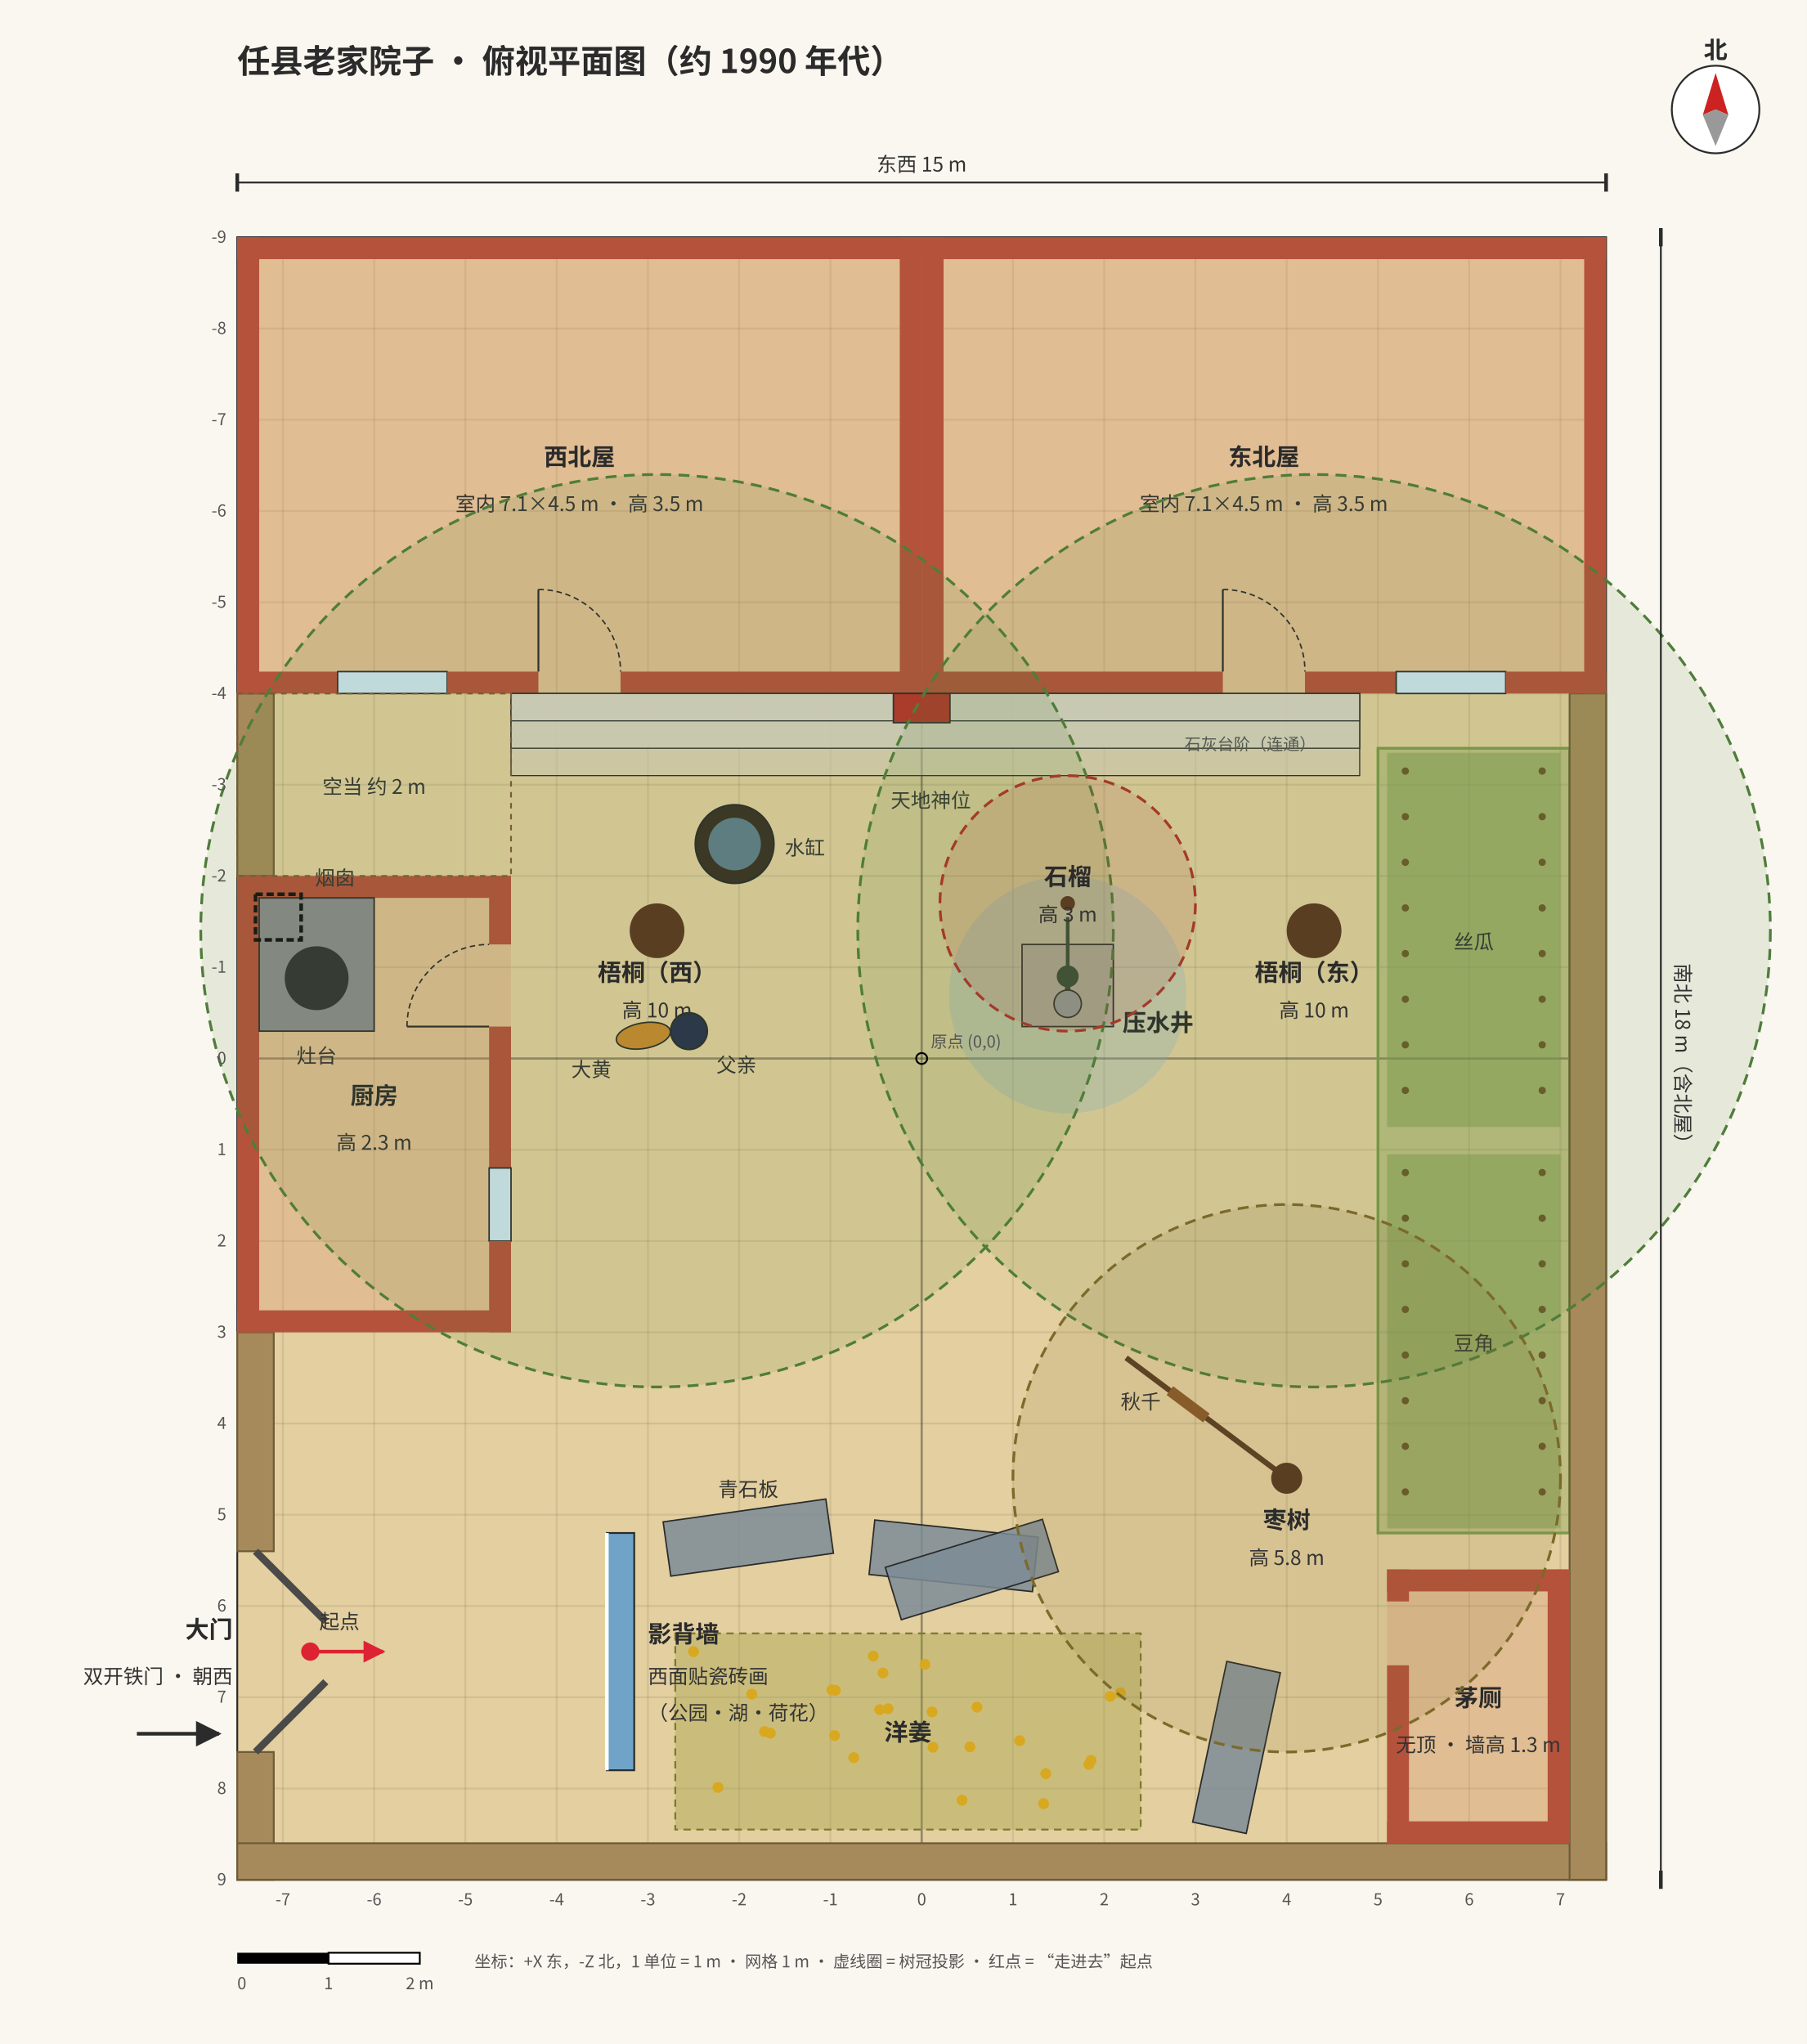
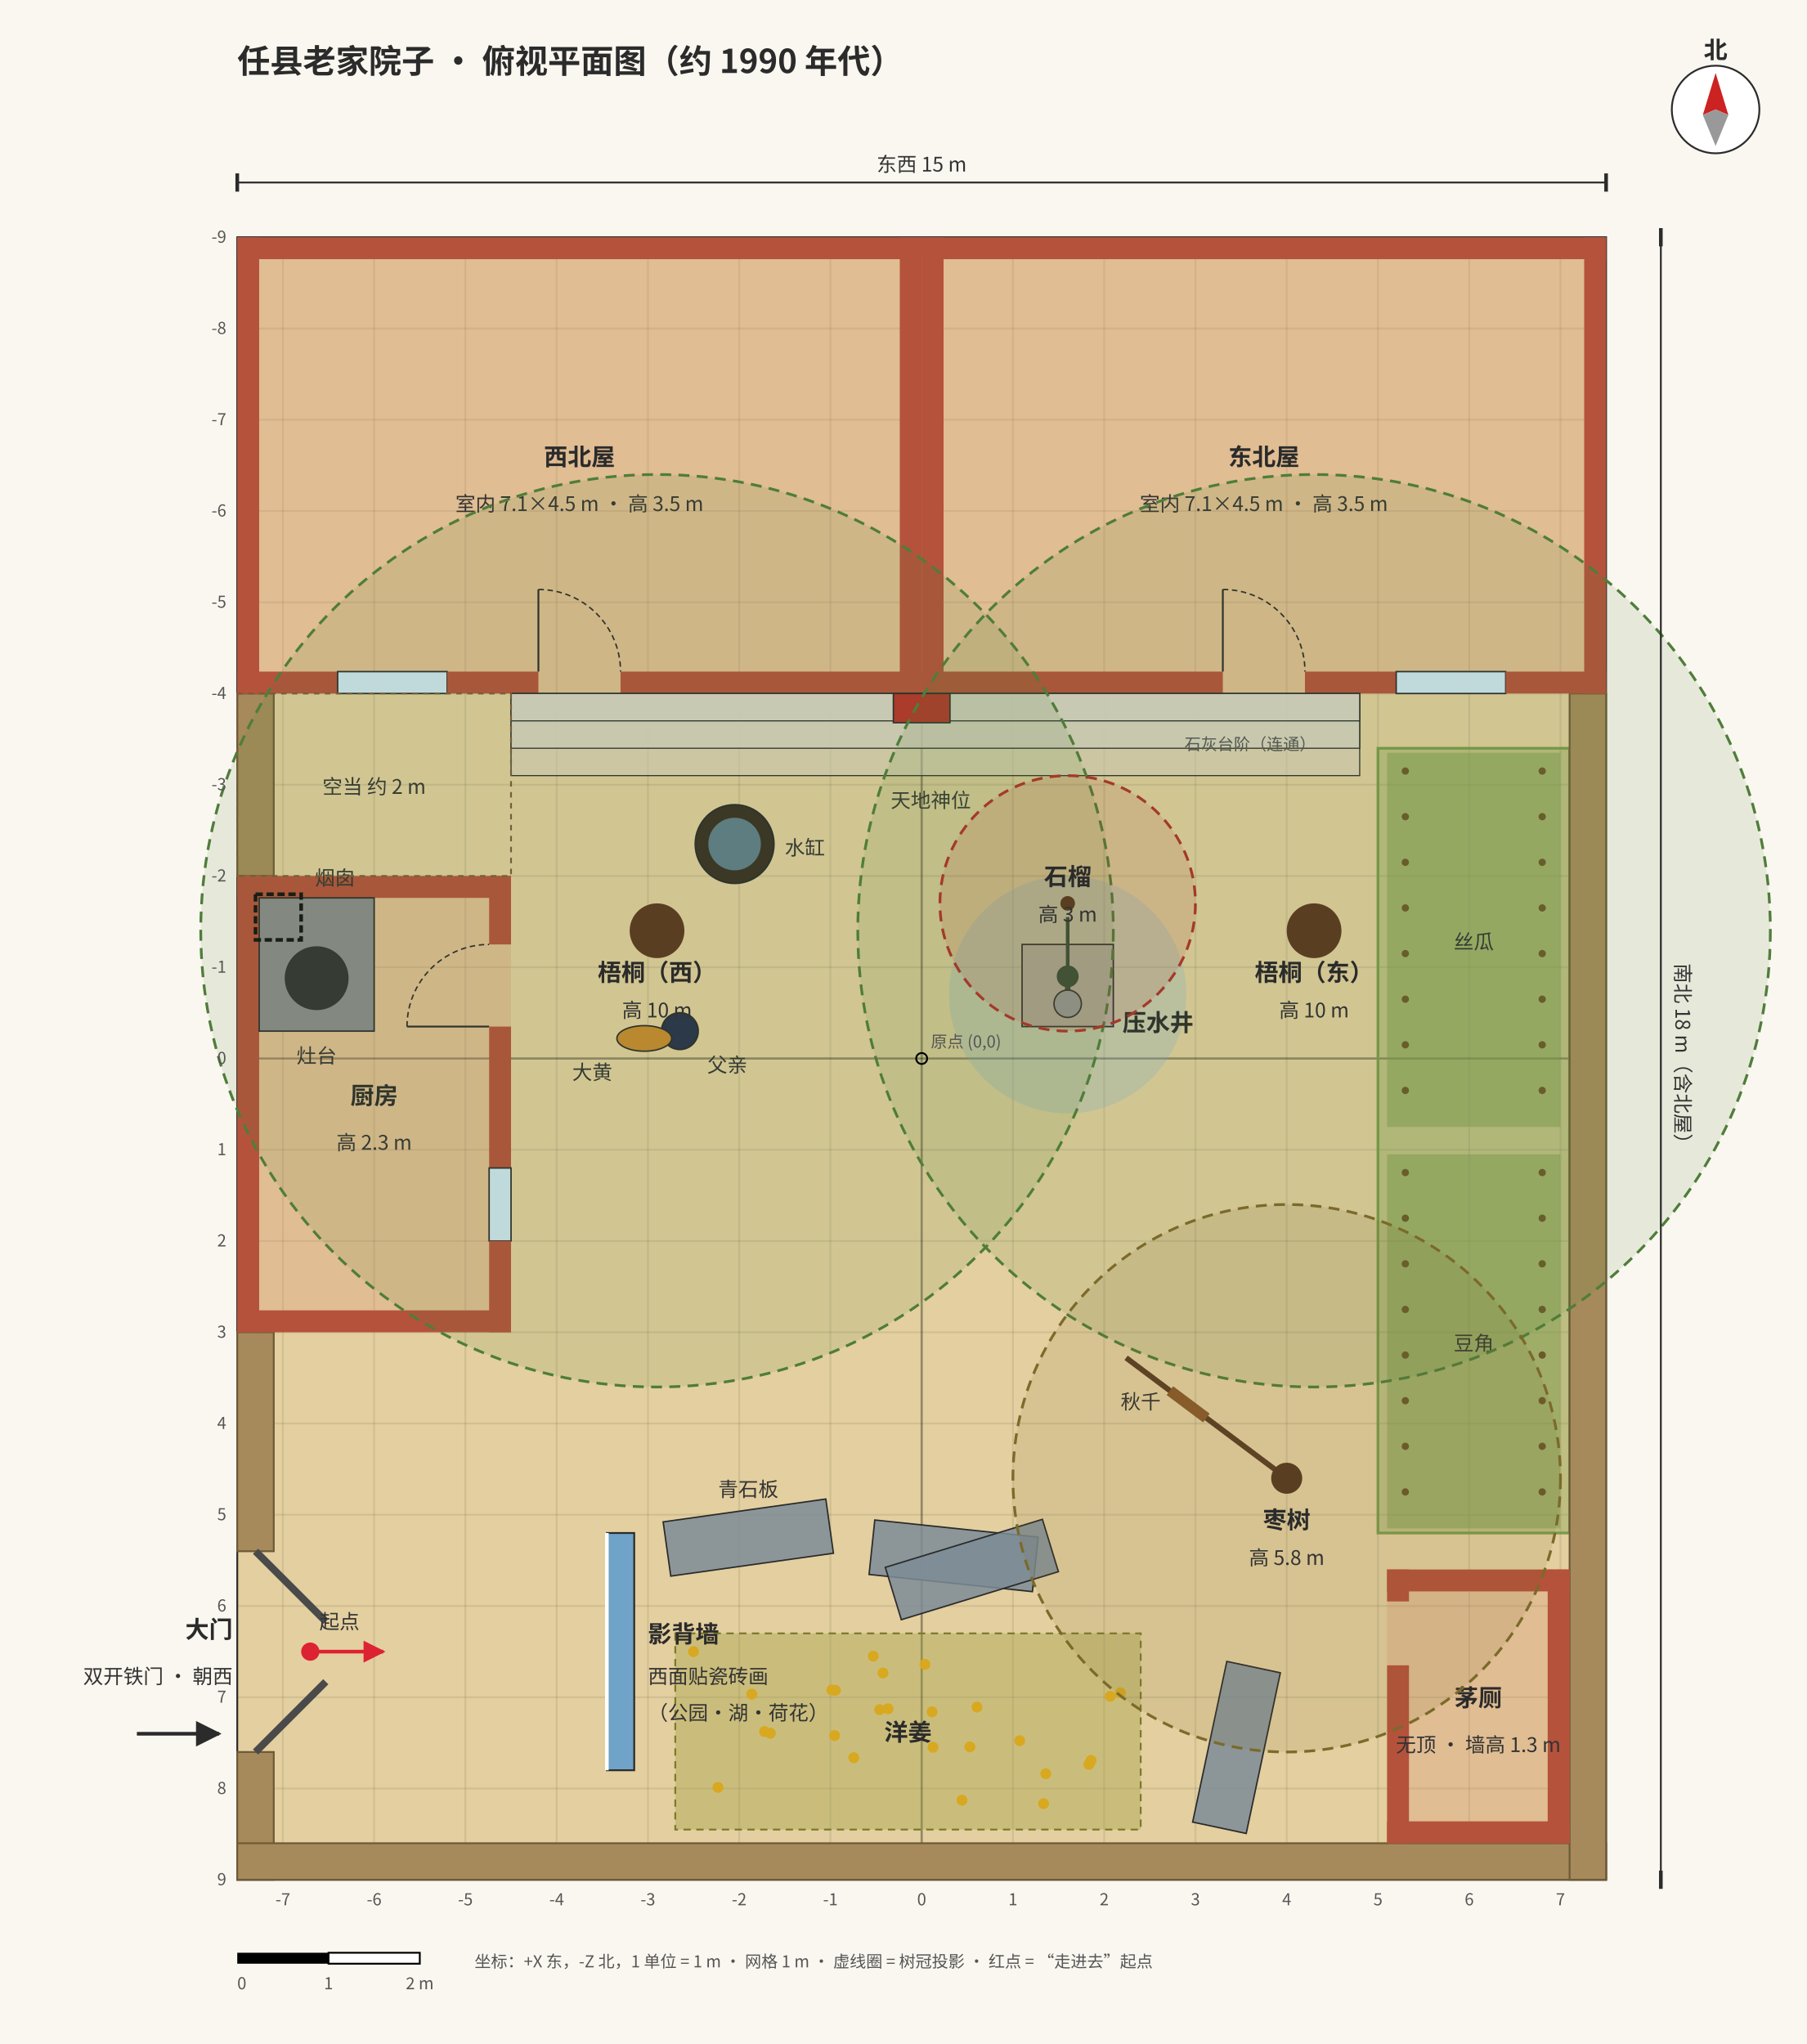
<svg xmlns="http://www.w3.org/2000/svg" width="990" height="1120" viewBox="0 0 990 1120" font-family="'Noto Sans CJK SC','PingFang SC','Microsoft YaHei',sans-serif">
  <defs>
    <marker id="arr" viewBox="0 0 10 10" refX="9" refY="5" markerWidth="7" markerHeight="7" orient="auto">
      <path d="M0,0 L10,5 L0,10 z" fill="#2b2b2b" />
    </marker>
    <marker id="arrR" viewBox="0 0 10 10" refX="9" refY="5" markerWidth="6" markerHeight="6" orient="auto">
      <path d="M0,0 L10,5 L0,10 z" fill="#d23" />
    </marker>
    <marker id="tick" viewBox="0 0 2 10" refX="1" refY="5" markerWidth="2" markerHeight="10">
      <rect width="2" height="10" fill="#2b2b2b" />
    </marker>
    <style>.b{font-size:13px;font-weight:600;fill:#2b2b2b}.s{font-size:11px;fill:#333}.xs{font-size:9px;fill:#555}</style>
  </defs>
  <rect width="100%" height="100%" fill="#faf7f0" />
  <text x="130" y="40" font-size="18" font-weight="700" fill="#2b2b2b">任县老家院子 · 俯视平面图（约 1990 年代）</text>
  <rect x="130" y="130" width="750" height="900" fill="#e3cf9f" stroke="#2b2b2b" stroke-width="1" />
  <line x1="155" y1="130" x2="155" y2="1030" stroke="#000" stroke-opacity="0.08" stroke-width="1" />
  <line x1="205" y1="130" x2="205" y2="1030" stroke="#000" stroke-opacity="0.08" stroke-width="1" />
  <line x1="255" y1="130" x2="255" y2="1030" stroke="#000" stroke-opacity="0.08" stroke-width="1" />
  <line x1="305" y1="130" x2="305" y2="1030" stroke="#000" stroke-opacity="0.08" stroke-width="1" />
  <line x1="355" y1="130" x2="355" y2="1030" stroke="#000" stroke-opacity="0.08" stroke-width="1" />
  <line x1="405" y1="130" x2="405" y2="1030" stroke="#000" stroke-opacity="0.08" stroke-width="1" />
  <line x1="455" y1="130" x2="455" y2="1030" stroke="#000" stroke-opacity="0.08" stroke-width="1" />
  <line x1="505" y1="130" x2="505" y2="1030" stroke="#000" stroke-opacity="0.35" stroke-width="1.2" />
  <line x1="555" y1="130" x2="555" y2="1030" stroke="#000" stroke-opacity="0.08" stroke-width="1" />
  <line x1="605" y1="130" x2="605" y2="1030" stroke="#000" stroke-opacity="0.08" stroke-width="1" />
  <line x1="655" y1="130" x2="655" y2="1030" stroke="#000" stroke-opacity="0.08" stroke-width="1" />
  <line x1="705" y1="130" x2="705" y2="1030" stroke="#000" stroke-opacity="0.08" stroke-width="1" />
  <line x1="755" y1="130" x2="755" y2="1030" stroke="#000" stroke-opacity="0.08" stroke-width="1" />
  <line x1="805" y1="130" x2="805" y2="1030" stroke="#000" stroke-opacity="0.08" stroke-width="1" />
  <line x1="855" y1="130" x2="855" y2="1030" stroke="#000" stroke-opacity="0.08" stroke-width="1" />
  <line x1="130" y1="130" x2="880" y2="130" stroke="#000" stroke-opacity="0.08" stroke-width="1" />
  <line x1="130" y1="180" x2="880" y2="180" stroke="#000" stroke-opacity="0.08" stroke-width="1" />
  <line x1="130" y1="230" x2="880" y2="230" stroke="#000" stroke-opacity="0.08" stroke-width="1" />
  <line x1="130" y1="280" x2="880" y2="280" stroke="#000" stroke-opacity="0.08" stroke-width="1" />
  <line x1="130" y1="330" x2="880" y2="330" stroke="#000" stroke-opacity="0.08" stroke-width="1" />
  <line x1="130" y1="380" x2="880" y2="380" stroke="#000" stroke-opacity="0.08" stroke-width="1" />
  <line x1="130" y1="430" x2="880" y2="430" stroke="#000" stroke-opacity="0.08" stroke-width="1" />
  <line x1="130" y1="480" x2="880" y2="480" stroke="#000" stroke-opacity="0.08" stroke-width="1" />
  <line x1="130" y1="530" x2="880" y2="530" stroke="#000" stroke-opacity="0.08" stroke-width="1" />
  <line x1="130" y1="580" x2="880" y2="580" stroke="#000" stroke-opacity="0.35" stroke-width="1.2" />
  <line x1="130" y1="630" x2="880" y2="630" stroke="#000" stroke-opacity="0.08" stroke-width="1" />
  <line x1="130" y1="680" x2="880" y2="680" stroke="#000" stroke-opacity="0.08" stroke-width="1" />
  <line x1="130" y1="730" x2="880" y2="730" stroke="#000" stroke-opacity="0.08" stroke-width="1" />
  <line x1="130" y1="780" x2="880" y2="780" stroke="#000" stroke-opacity="0.08" stroke-width="1" />
  <line x1="130" y1="830" x2="880" y2="830" stroke="#000" stroke-opacity="0.08" stroke-width="1" />
  <line x1="130" y1="880" x2="880" y2="880" stroke="#000" stroke-opacity="0.08" stroke-width="1" />
  <line x1="130" y1="930" x2="880" y2="930" stroke="#000" stroke-opacity="0.08" stroke-width="1" />
  <line x1="130" y1="980" x2="880" y2="980" stroke="#000" stroke-opacity="0.08" stroke-width="1" />
  <line x1="130" y1="1030" x2="880" y2="1030" stroke="#000" stroke-opacity="0.08" stroke-width="1" />
  <rect x="755" y="410" width="105" height="430" fill="#7a9a4a" fill-opacity="0.35" stroke="#7a9a4a" stroke-width="1.5" />
  <rect x="760" y="412.5" width="95" height="205" fill="#7a9a4a" fill-opacity="0.45" stroke="none" />
  <circle cx="770" cy="422.5" r="2" fill="#6b5a2a" />
  <circle cx="845" cy="422.5" r="2" fill="#6b5a2a" />
  <circle cx="770" cy="447.5" r="2" fill="#6b5a2a" />
  <circle cx="845" cy="447.5" r="2" fill="#6b5a2a" />
  <circle cx="770" cy="472.5" r="2" fill="#6b5a2a" />
  <circle cx="845" cy="472.5" r="2" fill="#6b5a2a" />
  <circle cx="770" cy="497.5" r="2" fill="#6b5a2a" />
  <circle cx="845" cy="497.5" r="2" fill="#6b5a2a" />
  <circle cx="770" cy="522.5" r="2" fill="#6b5a2a" />
  <circle cx="845" cy="522.5" r="2" fill="#6b5a2a" />
  <circle cx="770" cy="547.5" r="2" fill="#6b5a2a" />
  <circle cx="845" cy="547.5" r="2" fill="#6b5a2a" />
  <circle cx="770" cy="572.5" r="2" fill="#6b5a2a" />
  <circle cx="845" cy="572.5" r="2" fill="#6b5a2a" />
  <circle cx="770" cy="597.5" r="2" fill="#6b5a2a" />
  <circle cx="845" cy="597.5" r="2" fill="#6b5a2a" />
  <text x="807.5" y="520" class="s" text-anchor="middle">丝瓜</text>
  <rect x="760" y="632.5" width="95" height="205" fill="#7a9a4a" fill-opacity="0.45" stroke="none" />
  <circle cx="770" cy="642.5" r="2" fill="#6b5a2a" />
  <circle cx="845" cy="642.5" r="2" fill="#6b5a2a" />
  <circle cx="770" cy="667.5" r="2" fill="#6b5a2a" />
  <circle cx="845" cy="667.5" r="2" fill="#6b5a2a" />
  <circle cx="770" cy="692.5" r="2" fill="#6b5a2a" />
  <circle cx="845" cy="692.5" r="2" fill="#6b5a2a" />
  <circle cx="770" cy="717.5" r="2" fill="#6b5a2a" />
  <circle cx="845" cy="717.5" r="2" fill="#6b5a2a" />
  <circle cx="770" cy="742.5" r="2" fill="#6b5a2a" />
  <circle cx="845" cy="742.5" r="2" fill="#6b5a2a" />
  <circle cx="770" cy="767.5" r="2" fill="#6b5a2a" />
  <circle cx="845" cy="767.5" r="2" fill="#6b5a2a" />
  <circle cx="770" cy="792.5" r="2" fill="#6b5a2a" />
  <circle cx="845" cy="792.5" r="2" fill="#6b5a2a" />
  <circle cx="770" cy="817.5" r="2" fill="#6b5a2a" />
  <circle cx="845" cy="817.5" r="2" fill="#6b5a2a" />
  <text x="807.5" y="740" class="s" text-anchor="middle">豆角</text>
  <rect x="130" y="380" width="20" height="100" fill="#a68a5b" stroke="#6e5a37" stroke-width="1" />
  <rect x="130" y="730" width="20" height="120" fill="#a68a5b" stroke="#6e5a37" stroke-width="1" />
  <rect x="130" y="960" width="20" height="70" fill="#a68a5b" stroke="#6e5a37" stroke-width="1" />
  <rect x="130" y="1010" width="750" height="20" fill="#a68a5b" stroke="#6e5a37" stroke-width="1" />
  <rect x="860" y="380" width="20" height="650" fill="#a68a5b" stroke="#6e5a37" stroke-width="1" />
  <rect x="130" y="130" width="375" height="250" fill="#d98a6c" fill-opacity="0.25" stroke="none" />
  <rect x="130" y="130" width="375" height="12" fill="#b5523b" stroke="none" />
  <rect x="130" y="368" width="55" height="12" fill="#b5523b" stroke="none" />
  <rect x="185" y="368" width="60" height="12" fill="#cfe6f2" stroke="#2b2b2b" stroke-width="0.8" />
  <rect x="245" y="368" width="50" height="12" fill="#b5523b" stroke="none" />
  <line x1="295" y1="368" x2="295" y2="323" stroke="#2b2b2b" stroke-width="1" />
  <path d="M295,323 A45,45 0 0 1 340,368" fill="none" stroke="#2b2b2b" stroke-width="0.8" stroke-dasharray="3 2" />
  <rect x="340" y="368" width="165" height="12" fill="#b5523b" stroke="none" />
  <rect x="130" y="130" width="12" height="250" fill="#b5523b" stroke="none" />
  <rect x="493" y="130" width="12" height="250" fill="#b5523b" stroke="none" />
  <text x="317.5" y="255" class="b" text-anchor="middle">西北屋</text>
  <text x="317.5" y="280" class="s" text-anchor="middle">室内 7.1×4.5 m · 高 3.5 m</text>
  <rect x="505" y="130" width="375" height="250" fill="#d98a6c" fill-opacity="0.25" stroke="none" />
  <rect x="505" y="130" width="375" height="12" fill="#b5523b" stroke="none" />
  <rect x="505" y="368" width="165" height="12" fill="#b5523b" stroke="none" />
  <line x1="670" y1="368" x2="670" y2="323" stroke="#2b2b2b" stroke-width="1" />
  <path d="M670,323 A45,45 0 0 1 715,368" fill="none" stroke="#2b2b2b" stroke-width="0.8" stroke-dasharray="3 2" />
  <rect x="715" y="368" width="50" height="12" fill="#b5523b" stroke="none" />
  <rect x="765" y="368" width="60" height="12" fill="#cfe6f2" stroke="#2b2b2b" stroke-width="0.8" />
  <rect x="825" y="368" width="55" height="12" fill="#b5523b" stroke="none" />
  <rect x="505" y="130" width="12" height="250" fill="#b5523b" stroke="none" />
  <rect x="868" y="130" width="12" height="250" fill="#b5523b" stroke="none" />
  <text x="692.5" y="255" class="b" text-anchor="middle">东北屋</text>
  <text x="692.5" y="280" class="s" text-anchor="middle">室内 7.1×4.5 m · 高 3.5 m</text>
  <rect x="130" y="480" width="150" height="250" fill="#d98a6c" fill-opacity="0.25" stroke="none" />
  <rect x="130" y="480" width="150" height="12" fill="#b5523b" stroke="none" />
  <rect x="130" y="718" width="150" height="12" fill="#b5523b" stroke="none" />
  <rect x="130" y="480" width="12" height="250" fill="#b5523b" stroke="none" />
  <rect x="268" y="480" width="12" height="37.5" fill="#b5523b" stroke="none" />
  <line x1="268" y1="562.5" x2="223" y2="562.5" stroke="#2b2b2b" stroke-width="1" />
  <path d="M223,562.5 A45,45 0 0 1 268,517.5" fill="none" stroke="#2b2b2b" stroke-width="0.8" stroke-dasharray="3 2" />
  <rect x="268" y="562.5" width="12" height="77.5" fill="#b5523b" stroke="none" />
  <rect x="268" y="640" width="12" height="40" fill="#cfe6f2" stroke="#2b2b2b" stroke-width="0.8" />
  <rect x="268" y="680" width="12" height="50" fill="#b5523b" stroke="none" />
  <text x="205" y="605" class="b" text-anchor="middle">厨房</text>
  <text x="205" y="630" class="s" text-anchor="middle">高 2.3 m</text>
  <rect x="142" y="492" width="63" height="73" fill="#8a8a8a" stroke="#2b2b2b" stroke-width="0.8" />
  <circle cx="173.5" cy="536" r="17.5" fill="#333" />
  <text x="173.5" y="582.5" class="s" text-anchor="middle">灶台</text>
  <rect x="140" y="490" width="25" height="25" fill="none" stroke="#111" stroke-width="2" stroke-dasharray="4 2" />
  <text x="172.5" y="485" class="s">烟囱</text>
  <rect x="280" y="380" width="465" height="45" fill="#d8d3c4" fill-opacity="0.5" stroke="#2b2b2b" stroke-width="0.6" />
  <rect x="280" y="380" width="465" height="30" fill="#d8d3c4" fill-opacity="0.7" stroke="#2b2b2b" stroke-width="0.6" />
  <rect x="280" y="380" width="465" height="15" fill="#d8d3c4" fill-opacity="0.9" stroke="#2b2b2b" stroke-width="0.6" />
  <text x="685" y="411" class="xs" text-anchor="middle">石灰台阶（连通）</text>
  <rect x="489.5" y="380" width="31" height="16" fill="#b8322a" stroke="#2b2b2b" stroke-width="0.8" />
  <text x="510" y="442.5" class="s" text-anchor="middle" fill="#b8322a">天地神位</text>
  <circle cx="402.5" cy="462.5" r="21.5" fill="#3a2e24" stroke="#2b2b2b" stroke-width="1" />
  <circle cx="402.5" cy="462.5" r="14.4" fill="#5f7d8a" />
  <text x="430" y="468.5" class="s">水缸</text>
  <rect x="370" y="895" width="255" height="107.5" fill="#9a9a3a" fill-opacity="0.35" stroke="#7a7a2a" stroke-width="1" stroke-dasharray="4 3" />
  <circle cx="380" cy="905" r="3" fill="#d8a820" />
  <circle cx="596.6" cy="966.8" r="3" fill="#d8a820" />
  <circle cx="393.4" cy="979.4" r="3" fill="#d8a820" />
  <circle cx="511.2" cy="957.4" r="3" fill="#d8a820" />
  <circle cx="467.8" cy="963.1" r="3" fill="#d8a820" />
  <circle cx="486.6" cy="936.3" r="3" fill="#d8a820" />
  <circle cx="527.1" cy="986.4" r="3" fill="#d8a820" />
  <circle cx="418.9" cy="948.8" r="3" fill="#d8a820" />
  <circle cx="457.3" cy="951" r="3" fill="#d8a820" />
  <circle cx="506.8" cy="912" r="3" fill="#d8a820" />
  <circle cx="608.3" cy="929.5" r="3" fill="#d8a820" />
  <circle cx="573" cy="971.9" r="3" fill="#d8a820" />
  <circle cx="422.1" cy="949.7" r="3" fill="#d8a820" />
  <circle cx="613.9" cy="927.6" r="3" fill="#d8a820" />
  <circle cx="571.8" cy="988.3" r="3" fill="#d8a820" />
  <circle cx="483.8" cy="916.7" r="3" fill="#d8a820" />
  <circle cx="597.8" cy="964.6" r="3" fill="#d8a820" />
  <circle cx="482" cy="936.8" r="3" fill="#d8a820" />
  <circle cx="531.4" cy="957.2" r="3" fill="#d8a820" />
  <circle cx="455.8" cy="926" r="3" fill="#d8a820" />
  <circle cx="558.7" cy="953.8" r="3" fill="#d8a820" />
  <circle cx="510.7" cy="938" r="3" fill="#d8a820" />
  <circle cx="535.3" cy="935.4" r="3" fill="#d8a820" />
  <circle cx="478.5" cy="907.5" r="3" fill="#d8a820" />
  <circle cx="411.9" cy="928.3" r="3" fill="#d8a820" />
  <circle cx="457.7" cy="926.2" r="3" fill="#d8a820" />
  <text x="497.5" y="953.8" class="b" text-anchor="middle">洋姜</text>
  <rect x="365" y="827.5" width="90" height="30" fill="#7d8c96" fill-opacity="0.85" stroke="#2b2b2b" stroke-width="0.8" transform="rotate(-8 410 842.5)" />
  <rect x="477.5" y="837.5" width="90" height="30" fill="#7d8c96" fill-opacity="0.85" stroke="#2b2b2b" stroke-width="0.8" transform="rotate(6 522.5 852.5)" />
  <rect x="487.5" y="845" width="90" height="30" fill="#7d8c96" fill-opacity="0.85" stroke="#2b2b2b" stroke-width="0.8" transform="rotate(-17 532.5 860)" />
  <rect x="632.5" y="942.5" width="90" height="30" fill="#7d8c96" fill-opacity="0.85" stroke="#2b2b2b" stroke-width="0.8" transform="rotate(-78 677.5 957.5)" />
  <text x="410" y="820" class="s" text-anchor="middle">青石板</text>
  <line x1="705" y1="810" x2="617" y2="744" stroke="#5a3e22" stroke-width="3" />
  <line x1="661" y1="777" x2="641" y2="762" stroke="#8a5a2a" stroke-width="6" />
  <text x="636" y="772" class="s" text-anchor="end">秋千</text>
-   <circle cx="377.5" cy="565" r="10" fill="#26304c" stroke="#2b2b2b" stroke-width="1" />
-   <ellipse cx="352.5" cy="567.5" rx="15" ry="7" fill="#c8892f" stroke="#2b2b2b" stroke-width="0.8" transform="rotate(-10 352.5 567.5)" />
-   <text x="392.5" y="587.5" class="s">父亲</text>
-   <text x="335" y="590" class="s" text-anchor="end">大黄</text>
+   <circle cx="372.5" cy="565" r="10" fill="#26304c" stroke="#2b2b2b" stroke-width="1" />
+   <ellipse cx="353" cy="569" rx="15" ry="7" fill="#c8892f" stroke="#2b2b2b" stroke-width="0.8" transform="rotate(0 353 569)" />
+   <text x="387.5" y="587.5" class="s">父亲</text>
+   <text x="335.5" y="591.5" class="s" text-anchor="end">大黄</text>
  <rect x="130" y="380" width="150" height="100" fill="none" stroke="#7a5a3a" stroke-width="1" stroke-dasharray="3 3" />
  <text x="205" y="435" class="s" text-anchor="middle">空当 约 2 m</text>
  <rect x="760" y="860" width="100" height="150" fill="#d98a6c" fill-opacity="0.25" stroke="none" />
  <rect x="760" y="860" width="100" height="12" fill="#b5523b" stroke="none" />
  <rect x="760" y="998" width="100" height="12" fill="#b5523b" stroke="none" />
  <rect x="760" y="860" width="12" height="17.5" fill="#b5523b" stroke="none" />
  <rect x="760" y="912.5" width="12" height="97.5" fill="#b5523b" stroke="none" />
  <rect x="848" y="860" width="12" height="150" fill="#b5523b" stroke="none" />
  <text x="810" y="935" class="b" text-anchor="middle">茅厕</text>
  <text x="810" y="960" class="s" text-anchor="middle">无顶 · 墙高 1.3 m</text>
  <line x1="140" y1="850" x2="178.5" y2="888.5" stroke="#4a4a4a" stroke-width="4" />
  <line x1="140" y1="960" x2="178.5" y2="921.5" stroke="#4a4a4a" stroke-width="4" />
  <text x="127.5" y="897.5" class="b" text-anchor="end">大门</text>
  <text x="127.5" y="922.5" class="s" text-anchor="end">双开铁门 · 朝西</text>
  <path d="M75,950 L120,950" stroke="#2b2b2b" stroke-width="2" marker-end="url(#arr)" />
  <rect x="332.5" y="840" width="15" height="130" fill="#6fa3c7" stroke="#2b2b2b" stroke-width="1" />
  <line x1="332.5" y1="840" x2="332.5" y2="970" stroke="#fff" stroke-width="2" />
  <text x="355" y="900" class="b">影背墙</text>
  <text x="355" y="922.5" class="s">西面贴瓷砖画</text>
  <text x="355" y="942.5" class="s">（公园·湖·荷花）</text>
  <circle cx="585" cy="545" r="65" fill="#7fb2d6" fill-opacity="0.25" />
  <rect x="560" y="517.5" width="50" height="45" fill="#b9b4a8" stroke="#2b2b2b" stroke-width="0.8" />
  <circle cx="585" cy="535" r="6" fill="#2f4a35" />
  <line x1="585" y1="535" x2="585" y2="552.5" stroke="#2f4a35" stroke-width="3" />
  <line x1="585" y1="535" x2="585" y2="502.5" stroke="#2f4a35" stroke-width="2" />
  <circle cx="585" cy="550" r="7.5" fill="#9aa3a8" stroke="#2b2b2b" stroke-width="0.8" />
  <text x="615" y="565" class="b">压水井</text>
  <circle cx="360" cy="510" r="250" fill="#4f7d3a" fill-opacity="0.12" stroke="#4f7d3a" stroke-width="1.5" stroke-dasharray="6 4" />
  <circle cx="360" cy="510" r="15" fill="#5a3e22" />
  <text x="360" y="537.5" class="b" text-anchor="middle" fill="#4f7d3a">梧桐（西）</text>
  <text x="360" y="557.5" class="s" text-anchor="middle">高 10 m</text>
  <circle cx="720" cy="510" r="250" fill="#4f7d3a" fill-opacity="0.12" stroke="#4f7d3a" stroke-width="1.5" stroke-dasharray="6 4" />
  <circle cx="720" cy="510" r="15" fill="#5a3e22" />
  <text x="720" y="537.5" class="b" text-anchor="middle" fill="#4f7d3a">梧桐（东）</text>
  <text x="720" y="557.5" class="s" text-anchor="middle">高 10 m</text>
  <circle cx="585" cy="495" r="70" fill="#a33a2a" fill-opacity="0.12" stroke="#a33a2a" stroke-width="1.5" stroke-dasharray="6 4" />
  <circle cx="585" cy="495" r="4" fill="#5a3e22" />
  <text x="585" y="485" class="b" text-anchor="middle" fill="#a33a2a">石榴</text>
  <text x="585" y="505" class="s" text-anchor="middle">高 3 m</text>
  <circle cx="705" cy="810" r="150" fill="#7b6a2a" fill-opacity="0.12" stroke="#7b6a2a" stroke-width="1.5" stroke-dasharray="6 4" />
  <circle cx="705" cy="810" r="8.5" fill="#5a3e22" />
  <text x="705" y="837.5" class="b" text-anchor="middle" fill="#7b6a2a">枣树</text>
  <text x="705" y="857.5" class="s" text-anchor="middle">高 5.8 m</text>
  <circle cx="170" cy="905" r="5" fill="#d23" />
  <path d="M170,905 L210,905" stroke="#d23" stroke-width="2" marker-end="url(#arrR)" />
  <text x="175" y="892.5" class="s" fill="#d23">起点</text>
  <circle cx="505" cy="580" r="3" fill="none" stroke="#000" />
  <text x="510" y="574" class="xs">原点 (0,0)</text>
  <line x1="130" y1="100" x2="880" y2="100" stroke="#2b2b2b" marker-start="url(#tick)" marker-end="url(#tick)" />
  <text x="505" y="94" class="s" text-anchor="middle">东西 15 m</text>
  <line x1="910" y1="130" x2="910" y2="1030" stroke="#2b2b2b" marker-start="url(#tick)" marker-end="url(#tick)" />
  <text x="918" y="580" class="s" transform="rotate(90 918 580)" text-anchor="middle">南北 18 m（含北屋）</text>
  <text x="155" y="1044" class="xs" text-anchor="middle">-7</text>
  <text x="205" y="1044" class="xs" text-anchor="middle">-6</text>
  <text x="255" y="1044" class="xs" text-anchor="middle">-5</text>
  <text x="305" y="1044" class="xs" text-anchor="middle">-4</text>
  <text x="355" y="1044" class="xs" text-anchor="middle">-3</text>
  <text x="405" y="1044" class="xs" text-anchor="middle">-2</text>
  <text x="455" y="1044" class="xs" text-anchor="middle">-1</text>
  <text x="505" y="1044" class="xs" text-anchor="middle">0</text>
  <text x="555" y="1044" class="xs" text-anchor="middle">1</text>
  <text x="605" y="1044" class="xs" text-anchor="middle">2</text>
  <text x="655" y="1044" class="xs" text-anchor="middle">3</text>
  <text x="705" y="1044" class="xs" text-anchor="middle">4</text>
  <text x="755" y="1044" class="xs" text-anchor="middle">5</text>
  <text x="805" y="1044" class="xs" text-anchor="middle">6</text>
  <text x="855" y="1044" class="xs" text-anchor="middle">7</text>
  <text x="124" y="133" class="xs" text-anchor="end">-9</text>
  <text x="124" y="183" class="xs" text-anchor="end">-8</text>
  <text x="124" y="233" class="xs" text-anchor="end">-7</text>
  <text x="124" y="283" class="xs" text-anchor="end">-6</text>
  <text x="124" y="333" class="xs" text-anchor="end">-5</text>
  <text x="124" y="383" class="xs" text-anchor="end">-4</text>
  <text x="124" y="433" class="xs" text-anchor="end">-3</text>
  <text x="124" y="483" class="xs" text-anchor="end">-2</text>
  <text x="124" y="533" class="xs" text-anchor="end">-1</text>
  <text x="124" y="583" class="xs" text-anchor="end">0</text>
  <text x="124" y="633" class="xs" text-anchor="end">1</text>
  <text x="124" y="683" class="xs" text-anchor="end">2</text>
  <text x="124" y="733" class="xs" text-anchor="end">3</text>
  <text x="124" y="783" class="xs" text-anchor="end">4</text>
  <text x="124" y="833" class="xs" text-anchor="end">5</text>
  <text x="124" y="883" class="xs" text-anchor="end">6</text>
  <text x="124" y="933" class="xs" text-anchor="end">7</text>
  <text x="124" y="983" class="xs" text-anchor="end">8</text>
  <text x="124" y="1033" class="xs" text-anchor="end">9</text>
  <g transform="translate(940,60)">
    <circle r="24" fill="#fff" stroke="#2b2b2b" />
    <path d="M0,-20 L7,3 L0,0 L-7,3 Z" fill="#c22" />
    <path d="M0,20 L7,3 L0,0 L-7,3 Z" fill="#999" />
    <text y="-28" text-anchor="middle" class="b">北</text>
  </g>
  <g transform="translate(130,1070)">
    <rect width="50" height="6" fill="#000" />
    <rect x="50" width="50" height="6" fill="#fff" stroke="#000" />
    <text y="20" class="xs">0</text>
    <text x="50" y="20" class="xs" text-anchor="middle">1</text>
    <text x="100" y="20" class="xs" text-anchor="middle">2 m</text>
    <text x="130" y="8" class="xs">坐标：+X 东，-Z 北，1 单位 = 1 m · 网格 1 m · 虚线圈 = 树冠投影 · 红点 = “走进去”起点</text>
  </g>
</svg>
